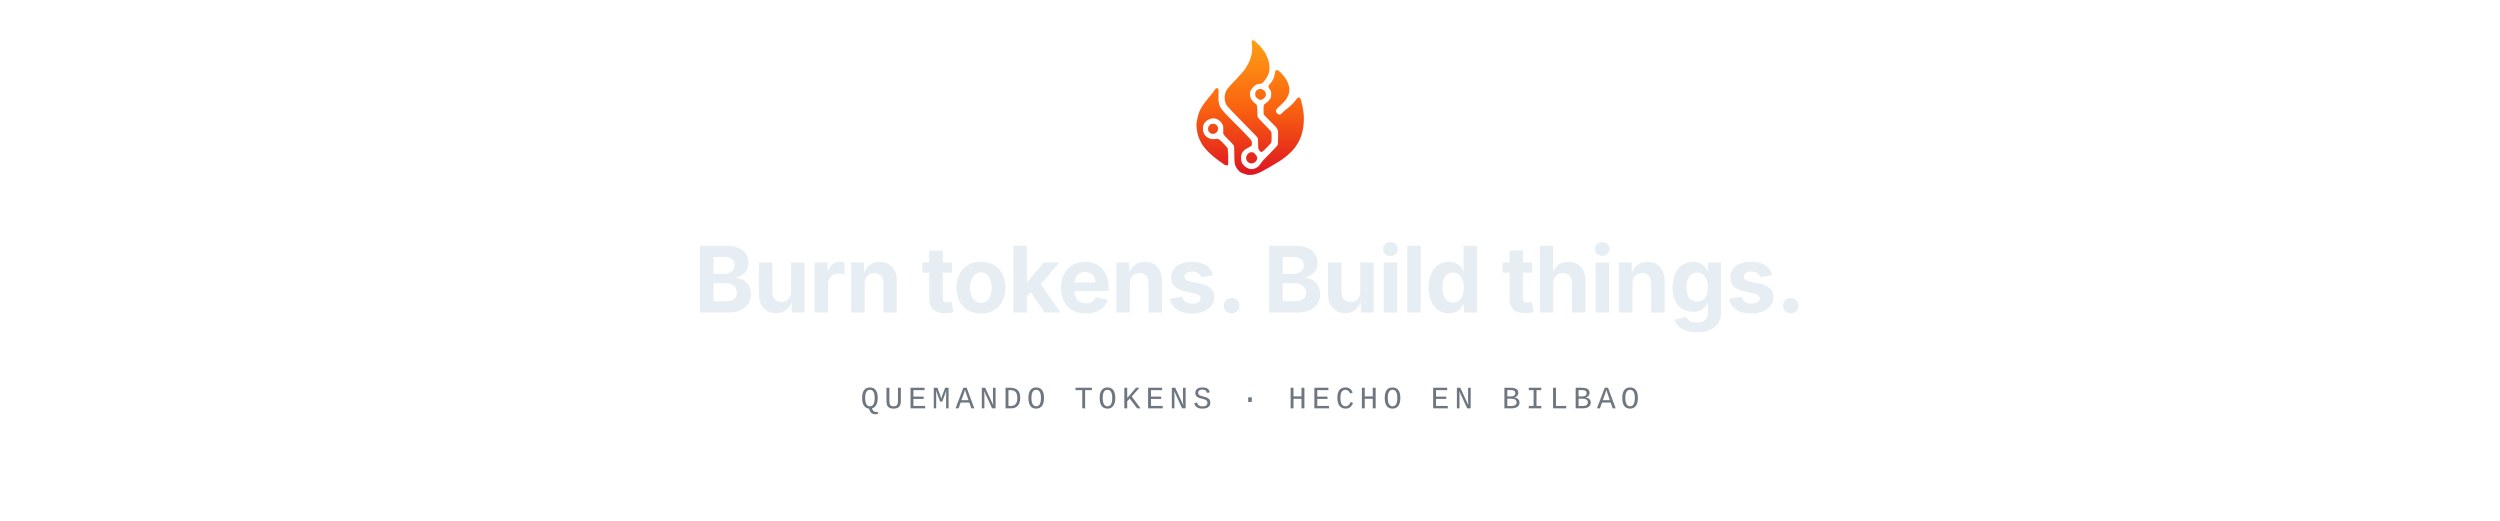
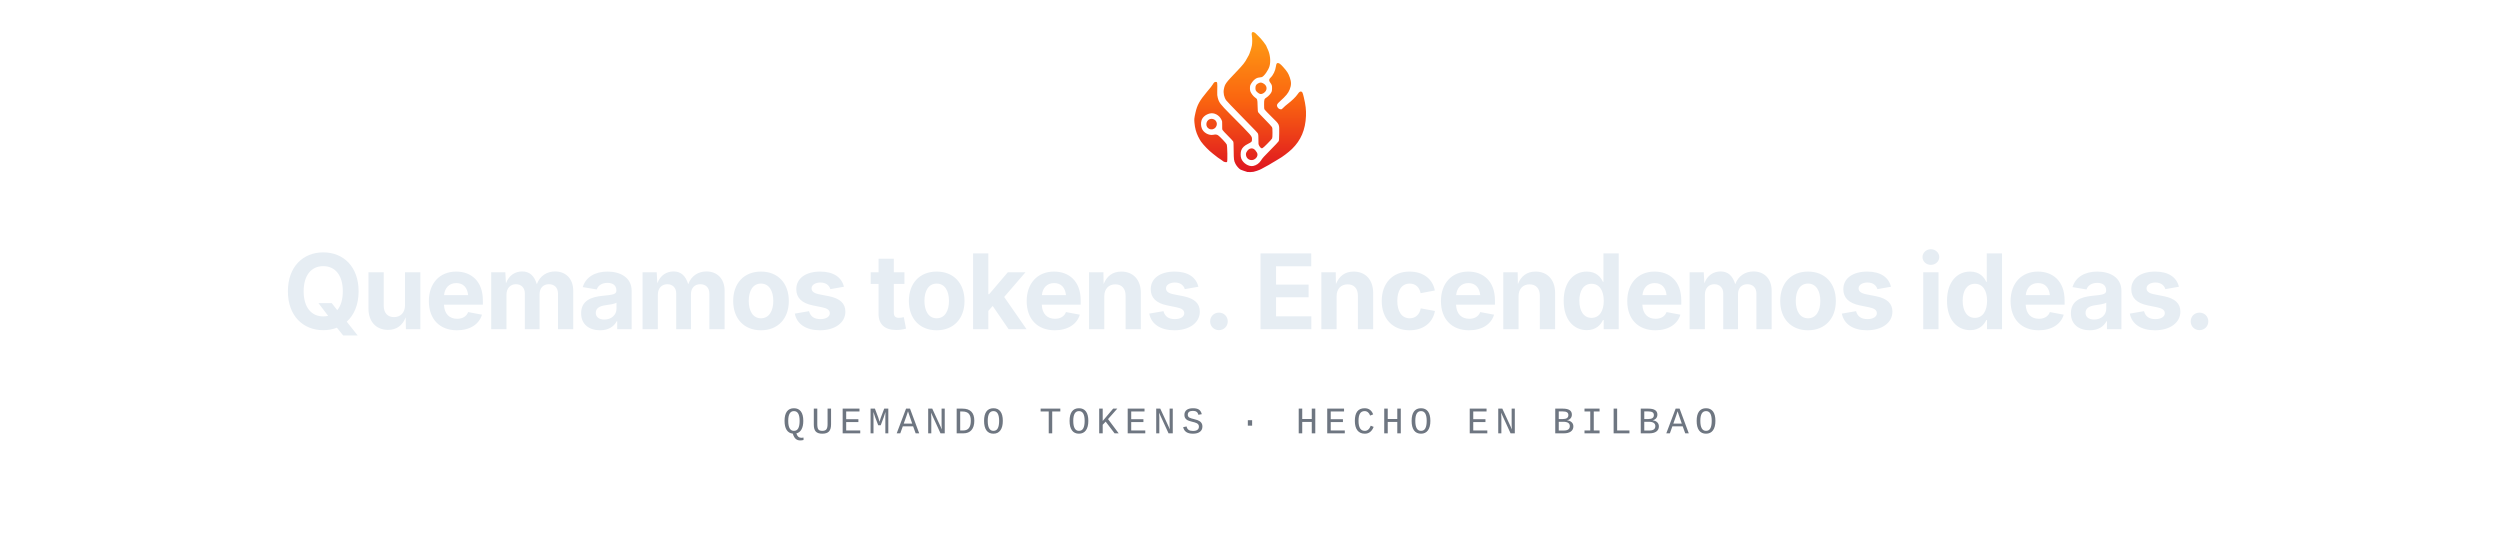
- <svg xmlns="http://www.w3.org/2000/svg" width="1200" height="250" viewBox="0 0 1200 250" role="img" aria-label="Burn tokens. Build things. Quemando Tokens, hecho en Bilbao.">
+ <svg xmlns="http://www.w3.org/2000/svg" width="1200" height="260" viewBox="0 0 1200 260" role="img" aria-label="Quemamos tokens. Encendemos ideas. Quemando Tokens, hecho en Bilbao.">
  <style>.s{font-family:Inter, -apple-system, BlinkMacSystemFont, 'Segoe UI', 'Helvetica Neue', Helvetica, Arial, sans-serif}.m{font-family:'JetBrains Mono', ui-monospace, SFMono-Regular, 'SF Mono', Menlo, Consolas, 'Liberation Mono', monospace}</style>
  <defs>
    <linearGradient id="fl" x1="0" y1="29" x2="0" y2="82" gradientUnits="userSpaceOnUse">
      <stop offset="0" stop-color="#FFA114" />
      <stop offset=".5" stop-color="#FA6410" />
      <stop offset="1" stop-color="#DE1421" />
    </linearGradient>
    <linearGradient id="tk" x1="0" y1="38" x2="0" y2="76" gradientUnits="userSpaceOnUse">
      <stop offset="0" stop-color="#FF8A00" />
      <stop offset="1" stop-color="#EC3B1D" />
    </linearGradient>
  </defs>
-   <g transform="translate(573.75 18.00) scale(1.25) translate(-26 -29)">
+   <g transform="translate(572.70 14.00) scale(1.3) translate(-26 -29)">
    <path fill="url(#fl)" fill-rule="evenodd" d="M46.05 81.74C45.59 81.62 43.73 80.98 43.53 80.87C42.90 80.52 42.00 79.48 41.60 78.66C41.04 77.48 41.01 77.23 40.97 73.80C40.95 71.16 40.92 70.71 40.77 70.43C40.68 70.26 39.80 69.31 38.81 68.33C37.83 67.35 36.95 66.41 36.86 66.23C36.73 65.98 36.71 65.64 36.73 64.48C36.75 63.06 36.75 63.05 36.44 62.40C35.62 60.70 33.75 59.72 32.12 60.14C30.60 60.53 29.46 61.50 29.09 62.71C28.82 63.60 28.86 64.74 29.21 65.65C29.79 67.19 31.76 68.30 33.37 68.01C34.31 67.83 34.71 67.87 35.21 68.18C35.83 68.58 38.19 71.06 38.40 71.55C38.65 72.10 38.75 77.83 38.52 78.02C38.21 78.28 37.17 77.99 36.80 77.55C36.73 77.46 36.40 77.23 36.07 77.04C35.75 76.85 35.32 76.56 35.12 76.40C34.72 76.08 34.16 75.65 33.30 74.98C31.82 73.84 29.95 71.93 28.91 70.50C28.69 70.20 28.22 69.36 27.86 68.65C27.11 67.15 26.66 65.49 26.49 63.56C26.37 62.24 26.40 61.93 26.86 59.85C27.49 57.01 28.36 55.42 31.15 52.08C31.70 51.42 32.34 50.65 32.58 50.36C32.81 50.08 33.13 49.62 33.29 49.35C33.66 48.70 33.91 48.49 34.30 48.48C34.98 48.46 34.98 48.47 34.90 52.05C34.87 53.25 34.90 53.57 35.09 54.30C35.57 56.12 35.95 56.62 39.69 60.40C48.00 68.77 47.71 68.43 47.73 69.64C47.76 70.52 47.62 70.68 46.27 71.34C44.95 71.98 44.17 72.71 43.78 73.70C43.47 74.49 43.47 76.02 43.79 76.82C44.45 78.52 46.58 79.83 48.16 79.51C49.35 79.28 50.41 78.53 51.05 77.50C51.61 76.60 52.06 76.10 54.69 73.45C56.17 71.97 57.46 70.59 57.56 70.40C57.73 70.09 57.75 69.77 57.78 67.42C57.82 63.93 58.02 64.37 54.96 61.35C53.68 60.09 52.53 58.89 52.41 58.70C52.22 58.38 52.20 58.21 52.20 56.82C52.20 54.91 52.26 54.75 53.13 54.20C53.81 53.77 54.68 52.80 54.97 52.14C55.09 51.86 55.14 51.47 55.14 50.80C55.15 49.77 55.08 49.57 54.44 48.69C53.93 47.99 53.96 47.51 54.54 46.96C55.58 45.98 56.36 44.35 56.59 42.65C56.71 41.79 56.89 41.50 57.28 41.50C57.76 41.50 58.24 41.85 59.22 42.94C60.71 44.59 61.18 45.33 61.71 46.87C62.30 48.57 62.28 49.69 61.64 51.31C61.09 52.67 60.26 53.67 58.00 55.70C57.04 56.56 56.83 56.93 57.01 57.48C57.22 58.14 57.80 58.60 58.42 58.60C58.69 58.60 58.84 58.50 59.30 58.01C59.60 57.68 60.30 57.07 60.85 56.65C62.44 55.43 63.91 54.01 64.55 53.06C65.18 52.14 65.52 51.90 65.98 52.06C66.34 52.19 66.47 52.49 66.86 54.11C67.54 56.95 67.76 58.80 67.67 61.05C67.46 66.15 65.80 70.04 62.48 73.26C61.23 74.47 58.82 76.29 57.55 76.96C57.27 77.11 56.79 77.40 56.48 77.61C56.17 77.83 55.87 78.00 55.82 78.00C55.76 78.00 55.48 78.17 55.19 78.37C54.56 78.79 53.33 79.49 52.38 79.97C52.01 80.15 51.49 80.44 51.23 80.60C50.97 80.77 50.19 81.09 49.50 81.32C48.42 81.68 48.11 81.74 47.25 81.76C46.70 81.78 46.16 81.76 46.05 81.74Z M47.20 77.31C46.17 77.10 45.50 76.25 45.50 75.16C45.50 74.37 46.31 73.32 47.07 73.11C48.07 72.83 48.78 73.25 49.57 74.58C50.33 75.86 48.80 77.62 47.20 77.31Z M50.91 72.75C50.75 72.61 50.49 72.25 50.35 71.96C50.11 71.46 50.10 71.37 50.11 69.74C50.11 68.55 50.08 67.94 49.98 67.68C49.84 67.28 49.85 67.29 43.01 60.31C40.61 57.87 38.47 55.62 38.24 55.31C37.43 54.23 37.07 52.54 37.35 51.17C37.75 49.19 37.92 48.96 42.15 44.53C44.46 42.11 45.14 41.25 45.91 39.76C46.13 39.32 46.42 38.81 46.55 38.61C46.81 38.21 47.53 35.96 47.70 35.01C47.85 34.15 47.86 32.38 47.70 31.48C47.56 30.62 47.61 30.26 47.90 30.10C48.18 29.95 48.84 30.24 49.24 30.71C49.42 30.93 49.82 31.32 50.13 31.59C51.09 32.44 53.10 35.02 53.10 35.42C53.10 35.48 53.28 35.88 53.50 36.32C54.42 38.13 54.73 40.82 54.21 42.65C53.80 44.13 52.17 46.44 51.36 46.69C51.19 46.74 50.79 46.81 50.47 46.84C49.72 46.92 49.33 47.09 48.66 47.62C48.13 48.05 47.41 49.01 47.12 49.69C46.93 50.15 46.93 51.42 47.13 51.96C47.40 52.69 48.17 53.72 48.77 54.15C49.76 54.85 49.74 54.80 49.80 57.23C49.85 59.05 49.88 59.40 50.04 59.70C50.14 59.89 51.27 61.09 52.54 62.37C53.81 63.65 54.95 64.88 55.08 65.11C55.28 65.50 55.30 65.66 55.30 67.27C55.30 68.54 55.26 69.10 55.16 69.35C55.08 69.54 54.29 70.41 53.35 71.34C51.55 73.14 51.45 73.20 50.91 72.75Z M31.94 65.81C30.47 65.14 30.56 62.89 32.09 62.24C32.86 61.92 33.84 62.17 34.34 62.83C35.59 64.47 33.83 66.67 31.94 65.81Z M50.65 52.89C50.21 52.76 49.40 52.10 49.18 51.70C49.07 51.48 49.00 51.15 49.00 50.78C49.00 49.81 49.29 49.34 50.15 48.94C50.78 48.64 51.12 48.64 51.75 48.94C53.47 49.74 53.59 51.65 51.99 52.62C51.47 52.93 51.06 53.02 50.65 52.89Z" />
  </g>
-   <text class="s" x="600.0" y="150.0" font-size="44" font-weight="700" fill="#E6EDF3" text-anchor="middle" letter-spacing="-0.66">Burn tokens. Build things.</text>
-   <text class="m" x="600.0" y="196.0" font-size="15" font-weight="500" fill="#6E7681" text-anchor="middle" letter-spacing="2.40">QUEMANDO TOKENS · HECHO EN BILBAO</text>
+   <text class="s" x="600.0" y="158.0" font-size="50" font-weight="700" fill="#E6EDF3" text-anchor="middle" letter-spacing="-1.00">Quemamos tokens. Encendemos ideas.</text>
+   <text class="m" x="600.0" y="208.0" font-size="18" font-weight="500" fill="#6E7681" text-anchor="middle" letter-spacing="2.88">QUEMANDO TOKENS · HECHO EN BILBAO</text>
</svg>
